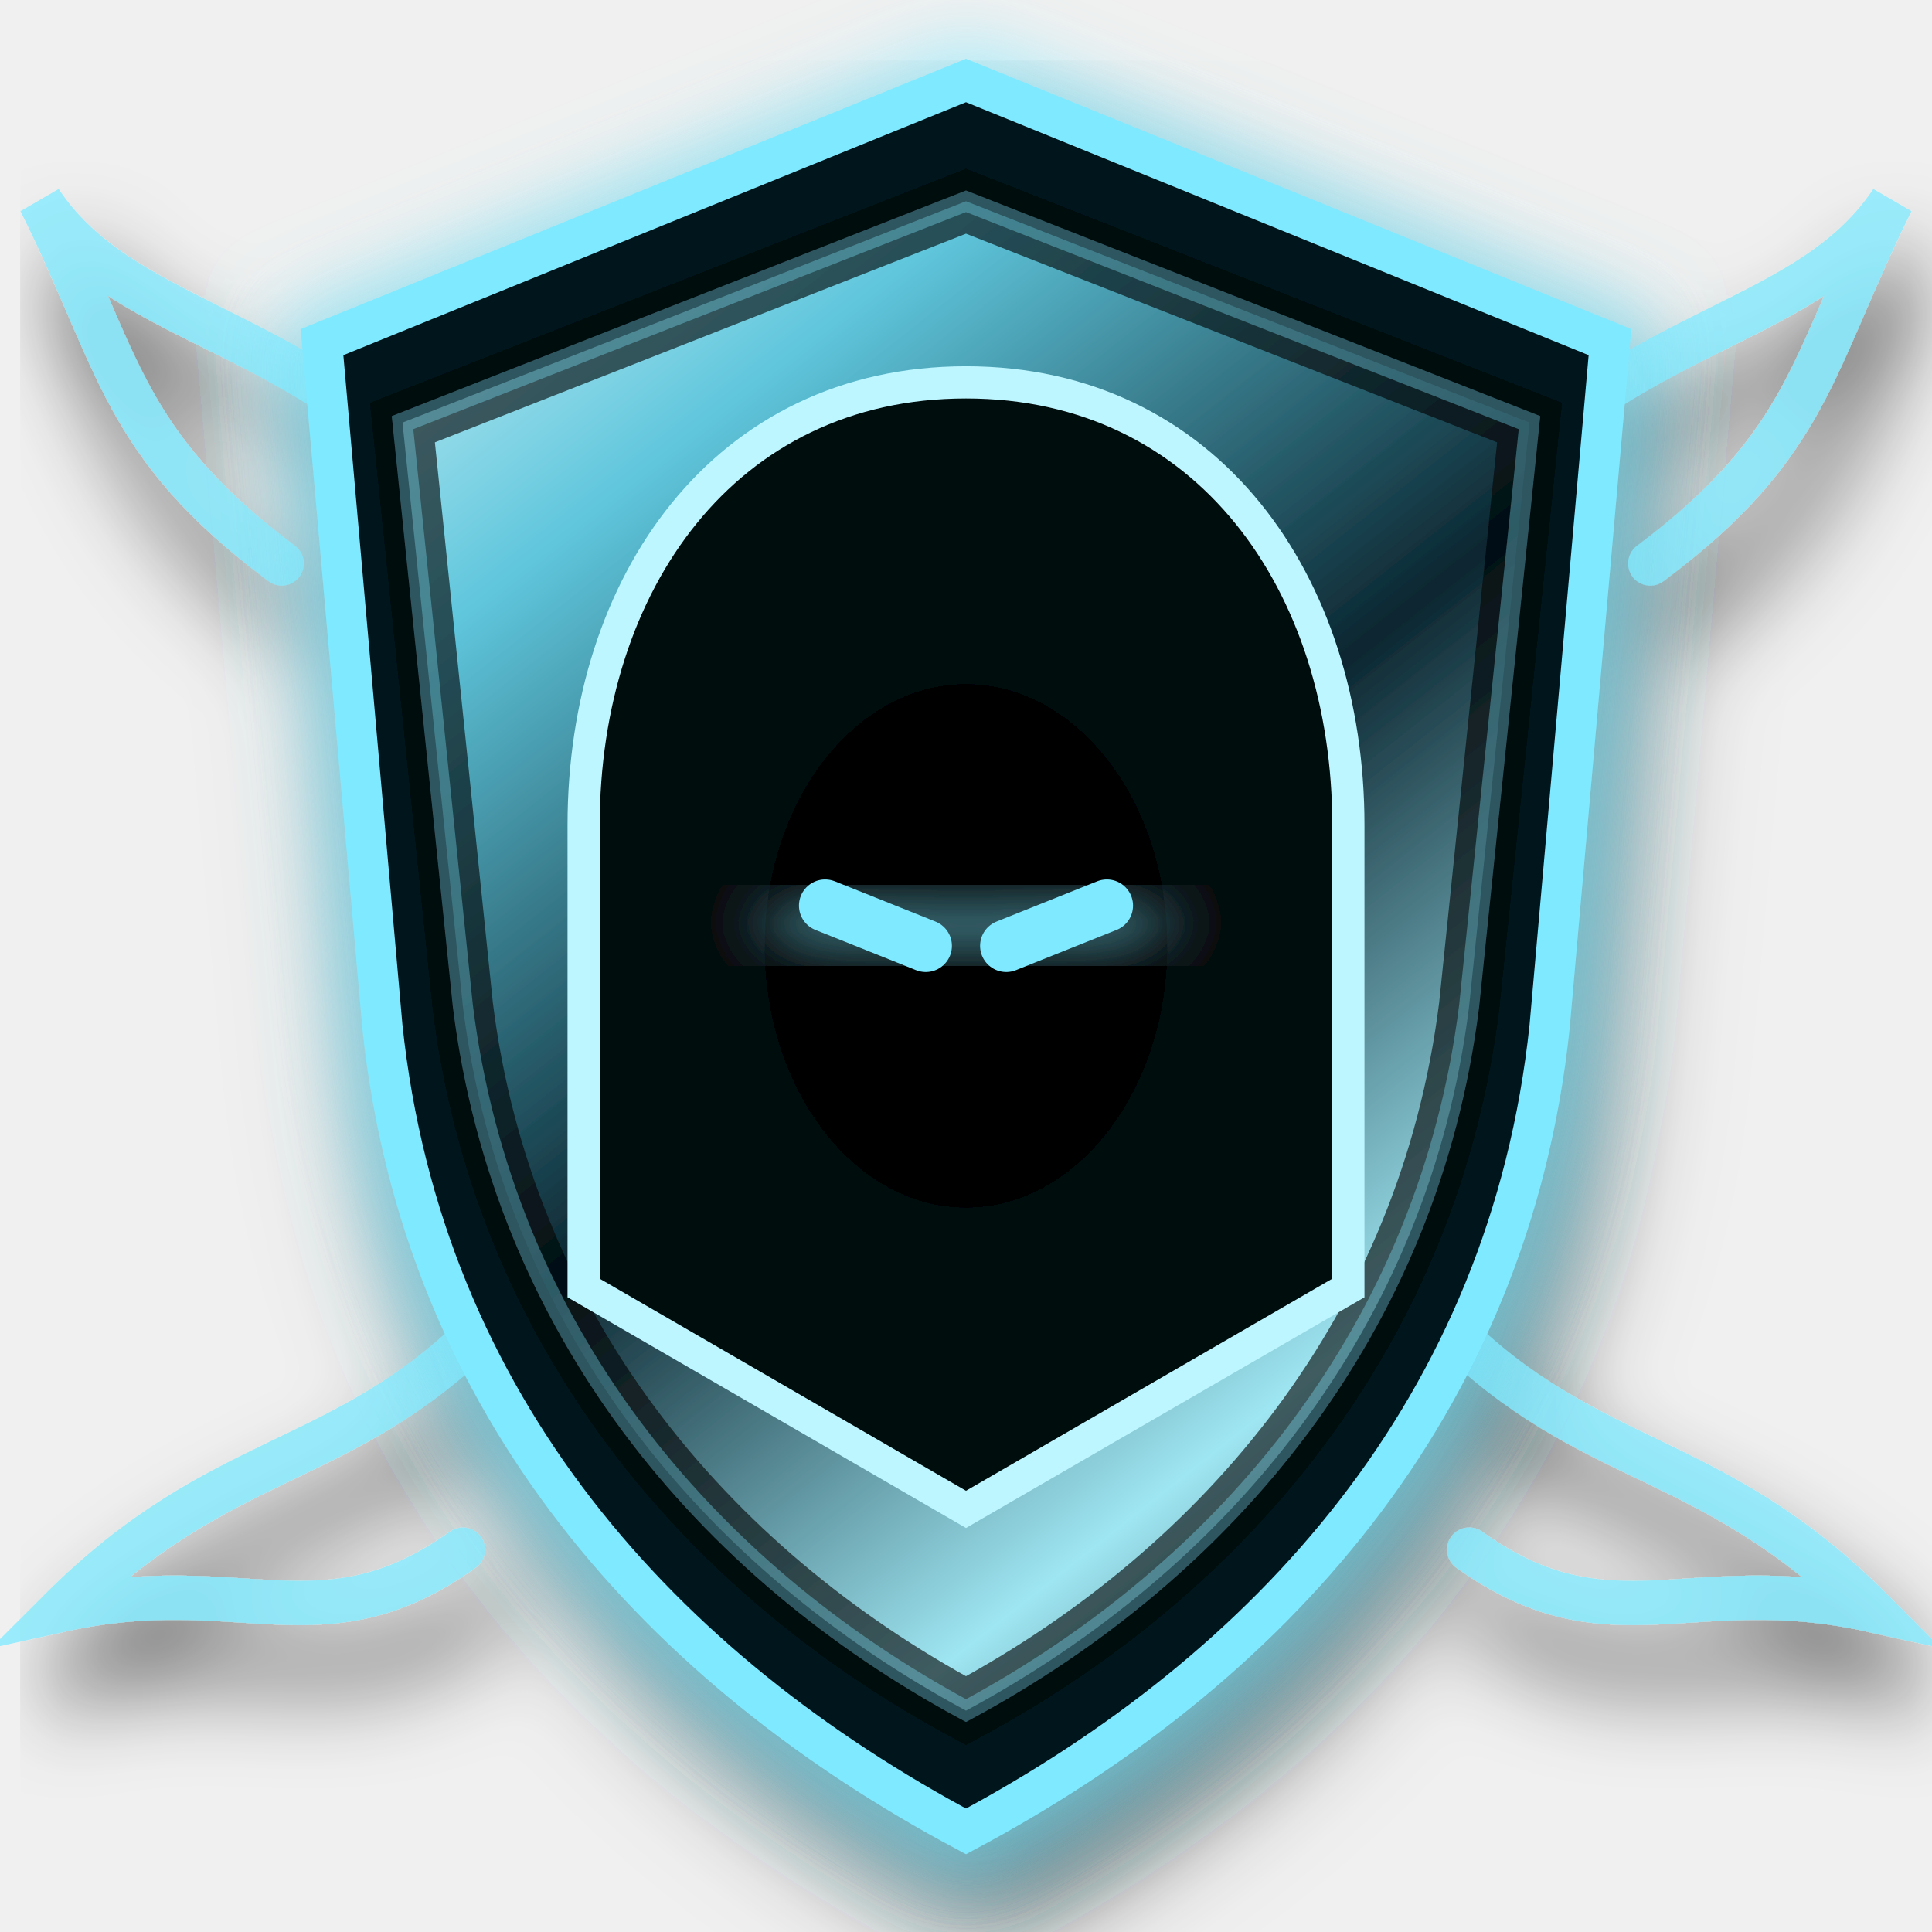
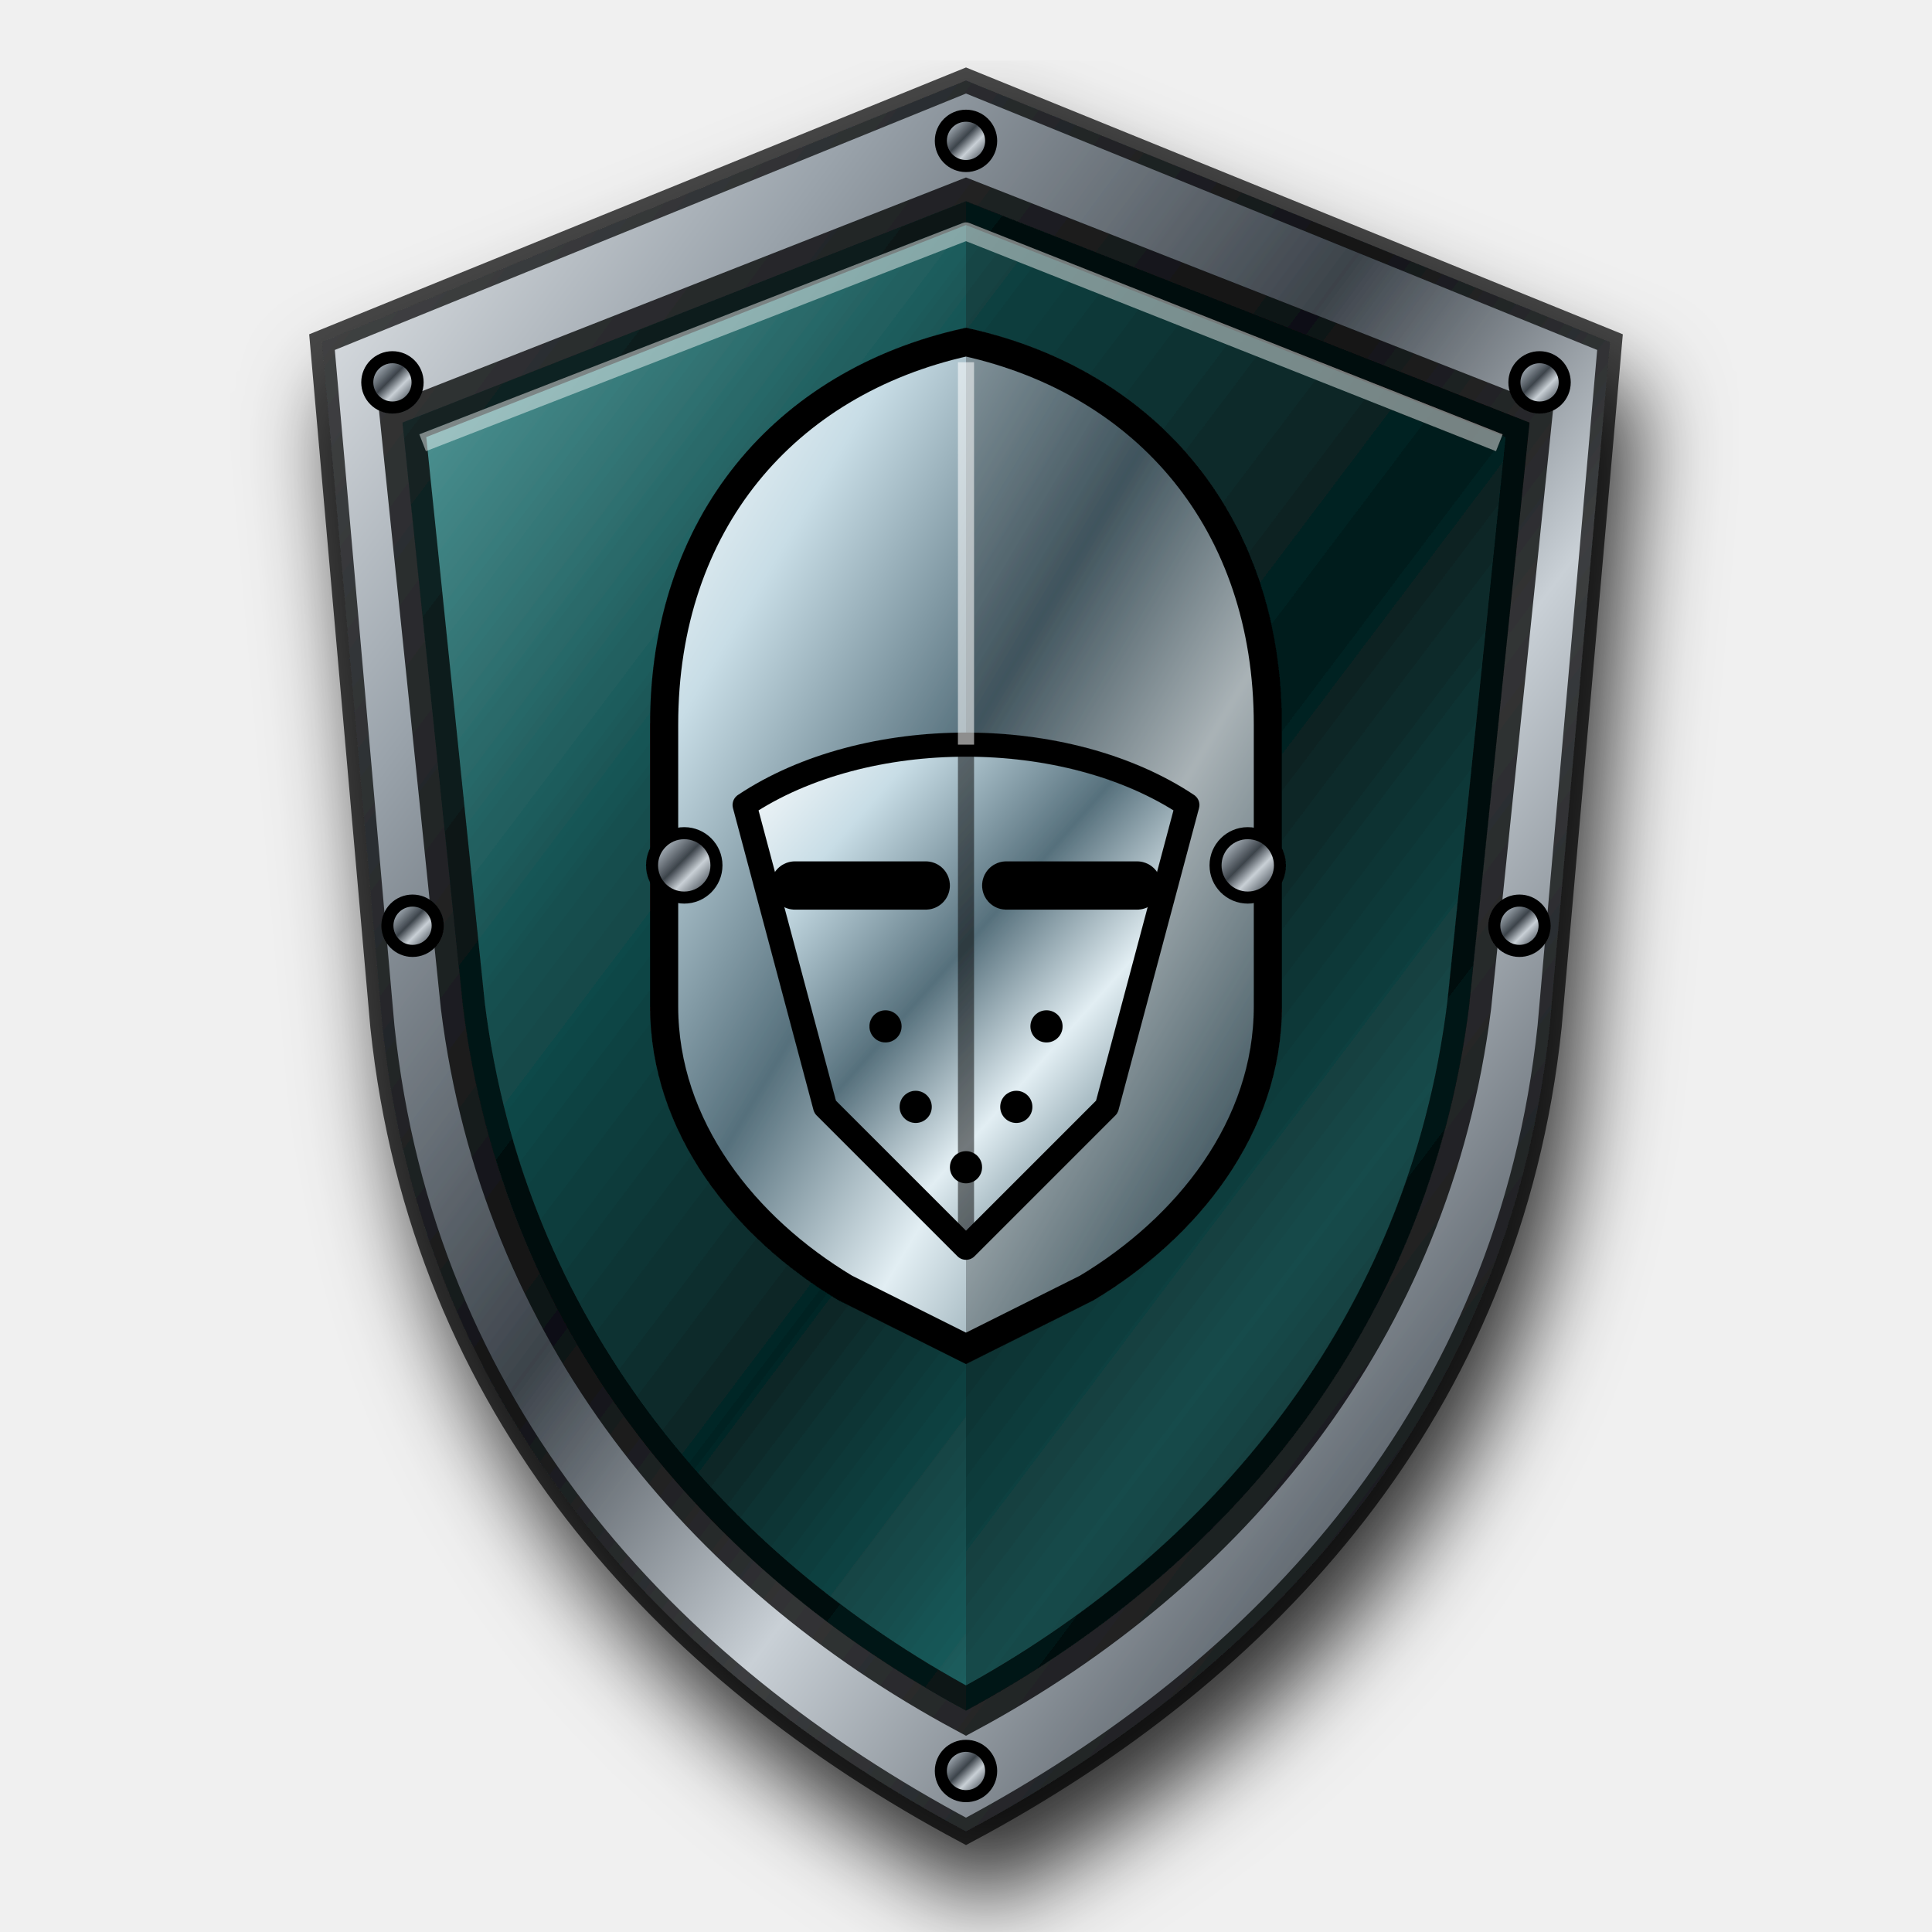
- <svg xmlns="http://www.w3.org/2000/svg" viewBox="0 0 96 96" fill="none" aria-label="Wraith spectral ice badge">
+ <svg xmlns="http://www.w3.org/2000/svg" viewBox="0 0 96 96" fill="none" aria-label="Wraith frost steel bascinet badge">
  <defs>
-     <linearGradient id="face" x1="15" y1="8" x2="79" y2="89" gradientUnits="userSpaceOnUse">
-       <stop offset="0" stop-color="#e9fdff" />
-       <stop offset="0.22" stop-color="#5fc6dc" />
-       <stop offset="0.5" stop-color="#0b2630" />
-       <stop offset="0.76" stop-color="#9ee6f2" />
-       <stop offset="1" stop-color="#061217" />
+     <linearGradient id="rim" x1="0" y1="0" x2="1" y2="1">
+       <stop offset="0" stop-color="#f4f6f8" />
+       <stop offset="0.22" stop-color="#9aa3ab" />
+       <stop offset="0.45" stop-color="#3c434a" />
+       <stop offset="0.62" stop-color="#c9d0d6" />
+       <stop offset="0.82" stop-color="#5b636b" />
+       <stop offset="1" stop-color="#22272c" />
    </linearGradient>
-     <filter id="g" x="-50%" y="-50%" width="200%" height="200%">
-       <feGaussianBlur stdDeviation="1.8" />
-     </filter>
+     <linearGradient id="face" x1="0" y1="0" x2="1" y2="1">
+       <stop offset="0" stop-color="#5fa8a8" />
+       <stop offset="0.3" stop-color="#145050" />
+       <stop offset="0.55" stop-color="#062424" />
+       <stop offset="0.75" stop-color="#1c6060" />
+       <stop offset="1" stop-color="#031212" />
+     </linearGradient>
+     <linearGradient id="helm" x1="0" y1="0" x2="1" y2="1">
+       <stop offset="0" stop-color="#ffffff" />
+       <stop offset="0.2" stop-color="#c8dde6" />
+       <stop offset="0.45" stop-color="#56707c" />
+       <stop offset="0.65" stop-color="#e2eef3" />
+       <stop offset="0.85" stop-color="#6a8590" />
+       <stop offset="1" stop-color="#22343c" />
+     </linearGradient>
    <filter id="s">
      <feDropShadow dx="1" dy="3" stdDeviation="2.2" flood-opacity=".8" />
    </filter>
  </defs>
  <g filter="url(#s)">
-     <path d="M24 66c-7 7-13 6-21 14 9-2 13 2 20-3M72 66c7 7 13 6 21 14-9-2-13 2-20-3M22 24C14 16 6 16 2 10c4 8 4 12 12 18M74 24c8-8 16-8 20-14-4 8-4 12-12 18" stroke="#7fe9ff" stroke-width="2.2" stroke-linecap="round" opacity=".75" />
-     <path d="M48 4 80 17l-3 34C75 70 63 83 48 91 33 83 21 70 19 51l-3-34L48 4Z" stroke="#7fe9ff" stroke-width="4" opacity=".6" filter="url(#g)" />
-     <path d="M48 4 80 17l-3 34C75 70 63 83 48 91 33 83 21 70 19 51l-3-34L48 4Z" fill="#06141a" stroke="#7fe9ff" stroke-width="2" />
-     <path d="M48 10 76 21l-3 29C71 66 61 78 48 85 35 78 25 66 23 50l-3-29 28-11Z" fill="url(#face)" stroke="#000" stroke-opacity=".6" stroke-width="3" />
-     <path d="M48 10 76 21l-3 29C71 66 61 78 48 85 35 78 25 66 23 50l-3-29 28-11Z" stroke="#7fe9ff" stroke-opacity=".35" stroke-width="1" />
-     <path d="M48 19c-12 0-19 10-19 22v23l19 11 19-11V41c0-12-7-22-19-22z" fill="#04090b" stroke="#bdf6ff" stroke-width="1.6" />
-     <ellipse cx="48" cy="47" rx="10" ry="13" fill="#000" />
-     <path d="M41 45l5 2M55 45l-5 2" stroke="#7fe9ff" stroke-width="6.24" stroke-linecap="round" stroke-linejoin="round" opacity=".55" filter="url(#g)" />
-     <path d="M41 45l5 2M55 45l-5 2" stroke="#7fe9ff" stroke-width="2.6" stroke-linecap="round" stroke-linejoin="round" />
+     <path d="M48 4 80 17l-3 34C75 70 63 83 48 91 33 83 21 70 19 51l-3-34L48 4Z" fill="url(#rim)" stroke="#000" stroke-opacity=".7" stroke-width="1.2" />
+     <path d="M48 10 76 21l-3 29C71 66 61 78 48 85 35 78 25 66 23 50l-3-29 28-11Z" fill="url(#face)" stroke="#000" stroke-opacity=".75" stroke-width="2.2" />
+     <path d="M48 10 76 21l-3 29C71 66 61 78 48 85Z" fill="#000" opacity=".22" />
+     <path d="M21 22 48 11.5 74.5 22" stroke="#fff" stroke-opacity=".45" stroke-width=".9" stroke-linejoin="round" />
+     <circle cx="48" cy="7" r="1.25" fill="url(#rim)" stroke="#000" stroke-width=".6" />
+     <circle cx="19.5" cy="19" r="1.25" fill="url(#rim)" stroke="#000" stroke-width=".6" />
+     <circle cx="76.5" cy="19" r="1.25" fill="url(#rim)" stroke="#000" stroke-width=".6" />
+     <circle cx="20.5" cy="46" r="1.25" fill="url(#rim)" stroke="#000" stroke-width=".6" />
+     <circle cx="75.5" cy="46" r="1.25" fill="url(#rim)" stroke="#000" stroke-width=".6" />
+     <circle cx="48" cy="88" r="1.25" fill="url(#rim)" stroke="#000" stroke-width=".6" />
+     <path d="M48 17c-9 2-15 9-15 19v14c0 6 4 11 9 14l6 3 6-3c5-3 9-8 9-14V36c0-10-6-17-15-19z" fill="url(#helm)" stroke="#050505" stroke-width="1.4" />
+     <path d="M48 17c9 2 15 9 15 19v14c0 6-4 11-9 14l-6 3z" fill="#000" opacity=".25" />
+     <path d="M37 40c3-2 7-3 11-3s8 1 11 3l-4 15-7 7-7-7z" fill="url(#helm)" stroke="#050505" stroke-width="1.2" stroke-linejoin="round" />
+     <path d="M48 37v25" stroke="#050505" stroke-opacity=".5" stroke-width=".8" />
+     <path d="M39.5 44h6.5M50 44h6.5" stroke="#050505" stroke-width="2.4" stroke-linecap="round" />
+     <circle cx="44" cy="51" r=".8" fill="#050505" />
+     <circle cx="52" cy="51" r=".8" fill="#050505" />
+     <circle cx="45.5" cy="55" r=".8" fill="#050505" />
+     <circle cx="50.5" cy="55" r=".8" fill="#050505" />
+     <circle cx="48" cy="58" r=".8" fill="#050505" />
+     <circle cx="34" cy="43" r="1.6" fill="url(#rim)" stroke="#050505" stroke-width=".6" />
+     <circle cx="62" cy="43" r="1.6" fill="url(#rim)" stroke="#050505" stroke-width=".6" />
+     <path d="M48 18v19" stroke="#fff" stroke-opacity=".55" stroke-width=".8" />
  </g>
</svg>
